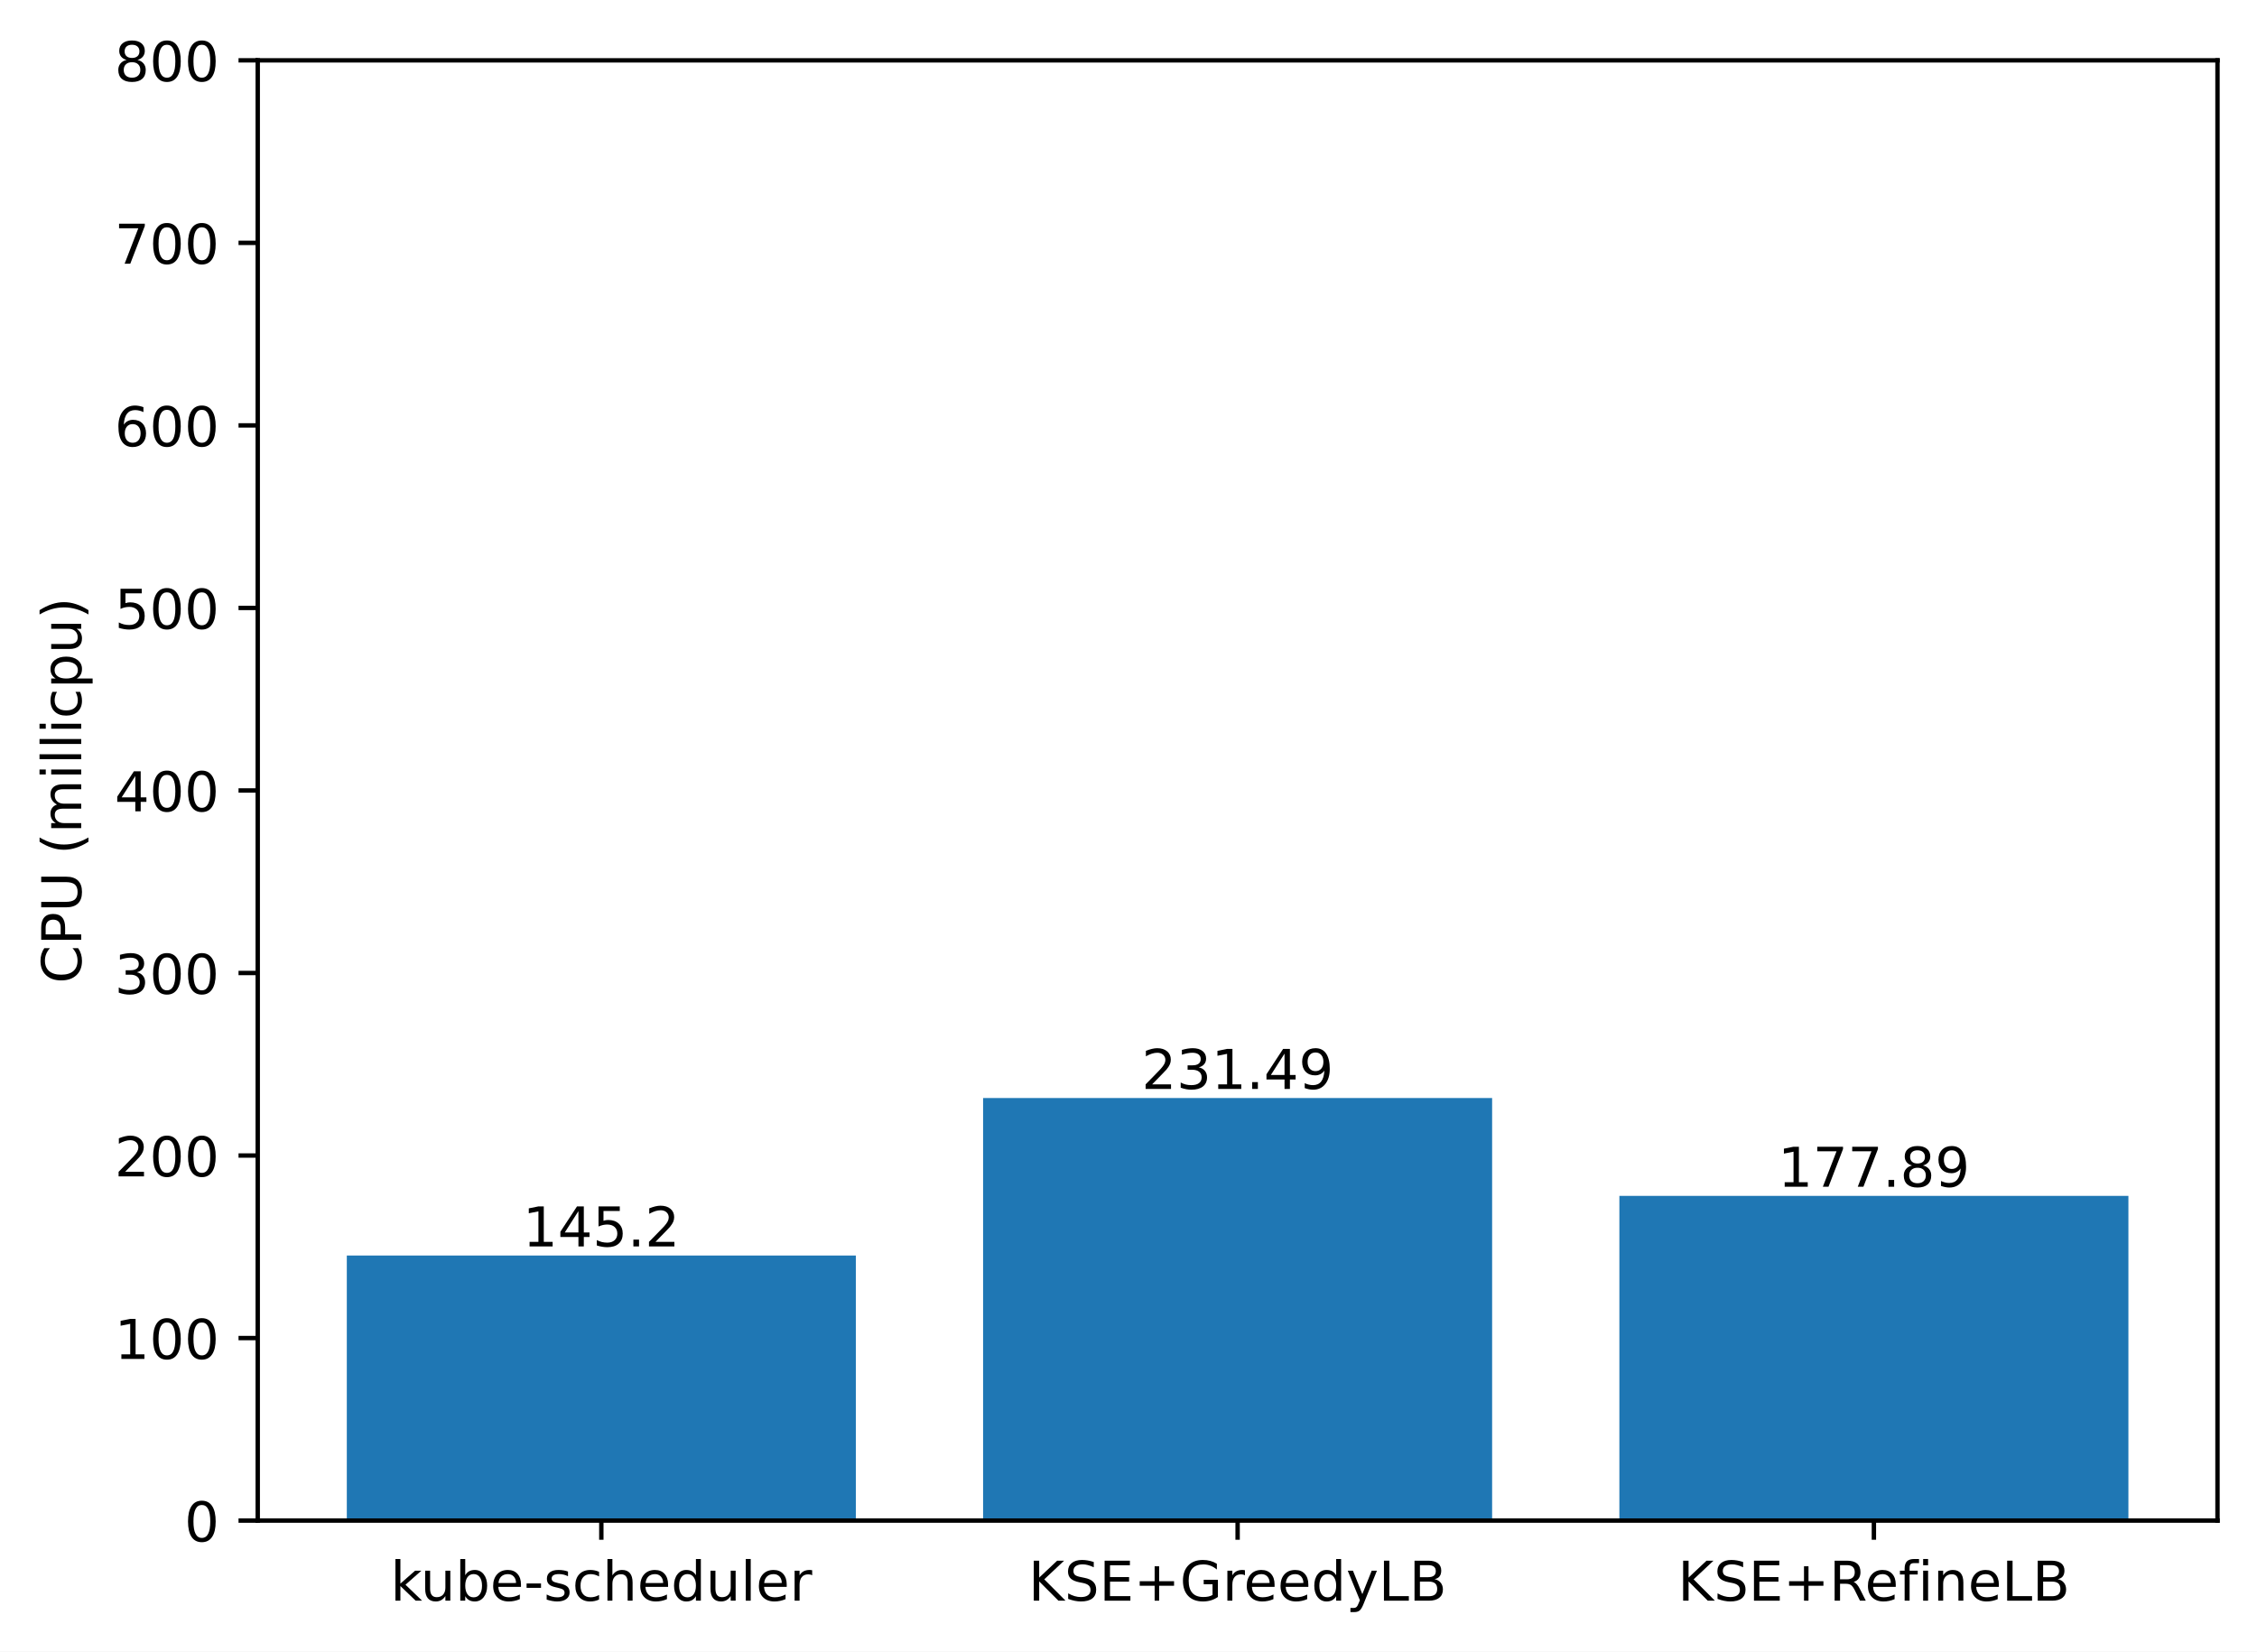
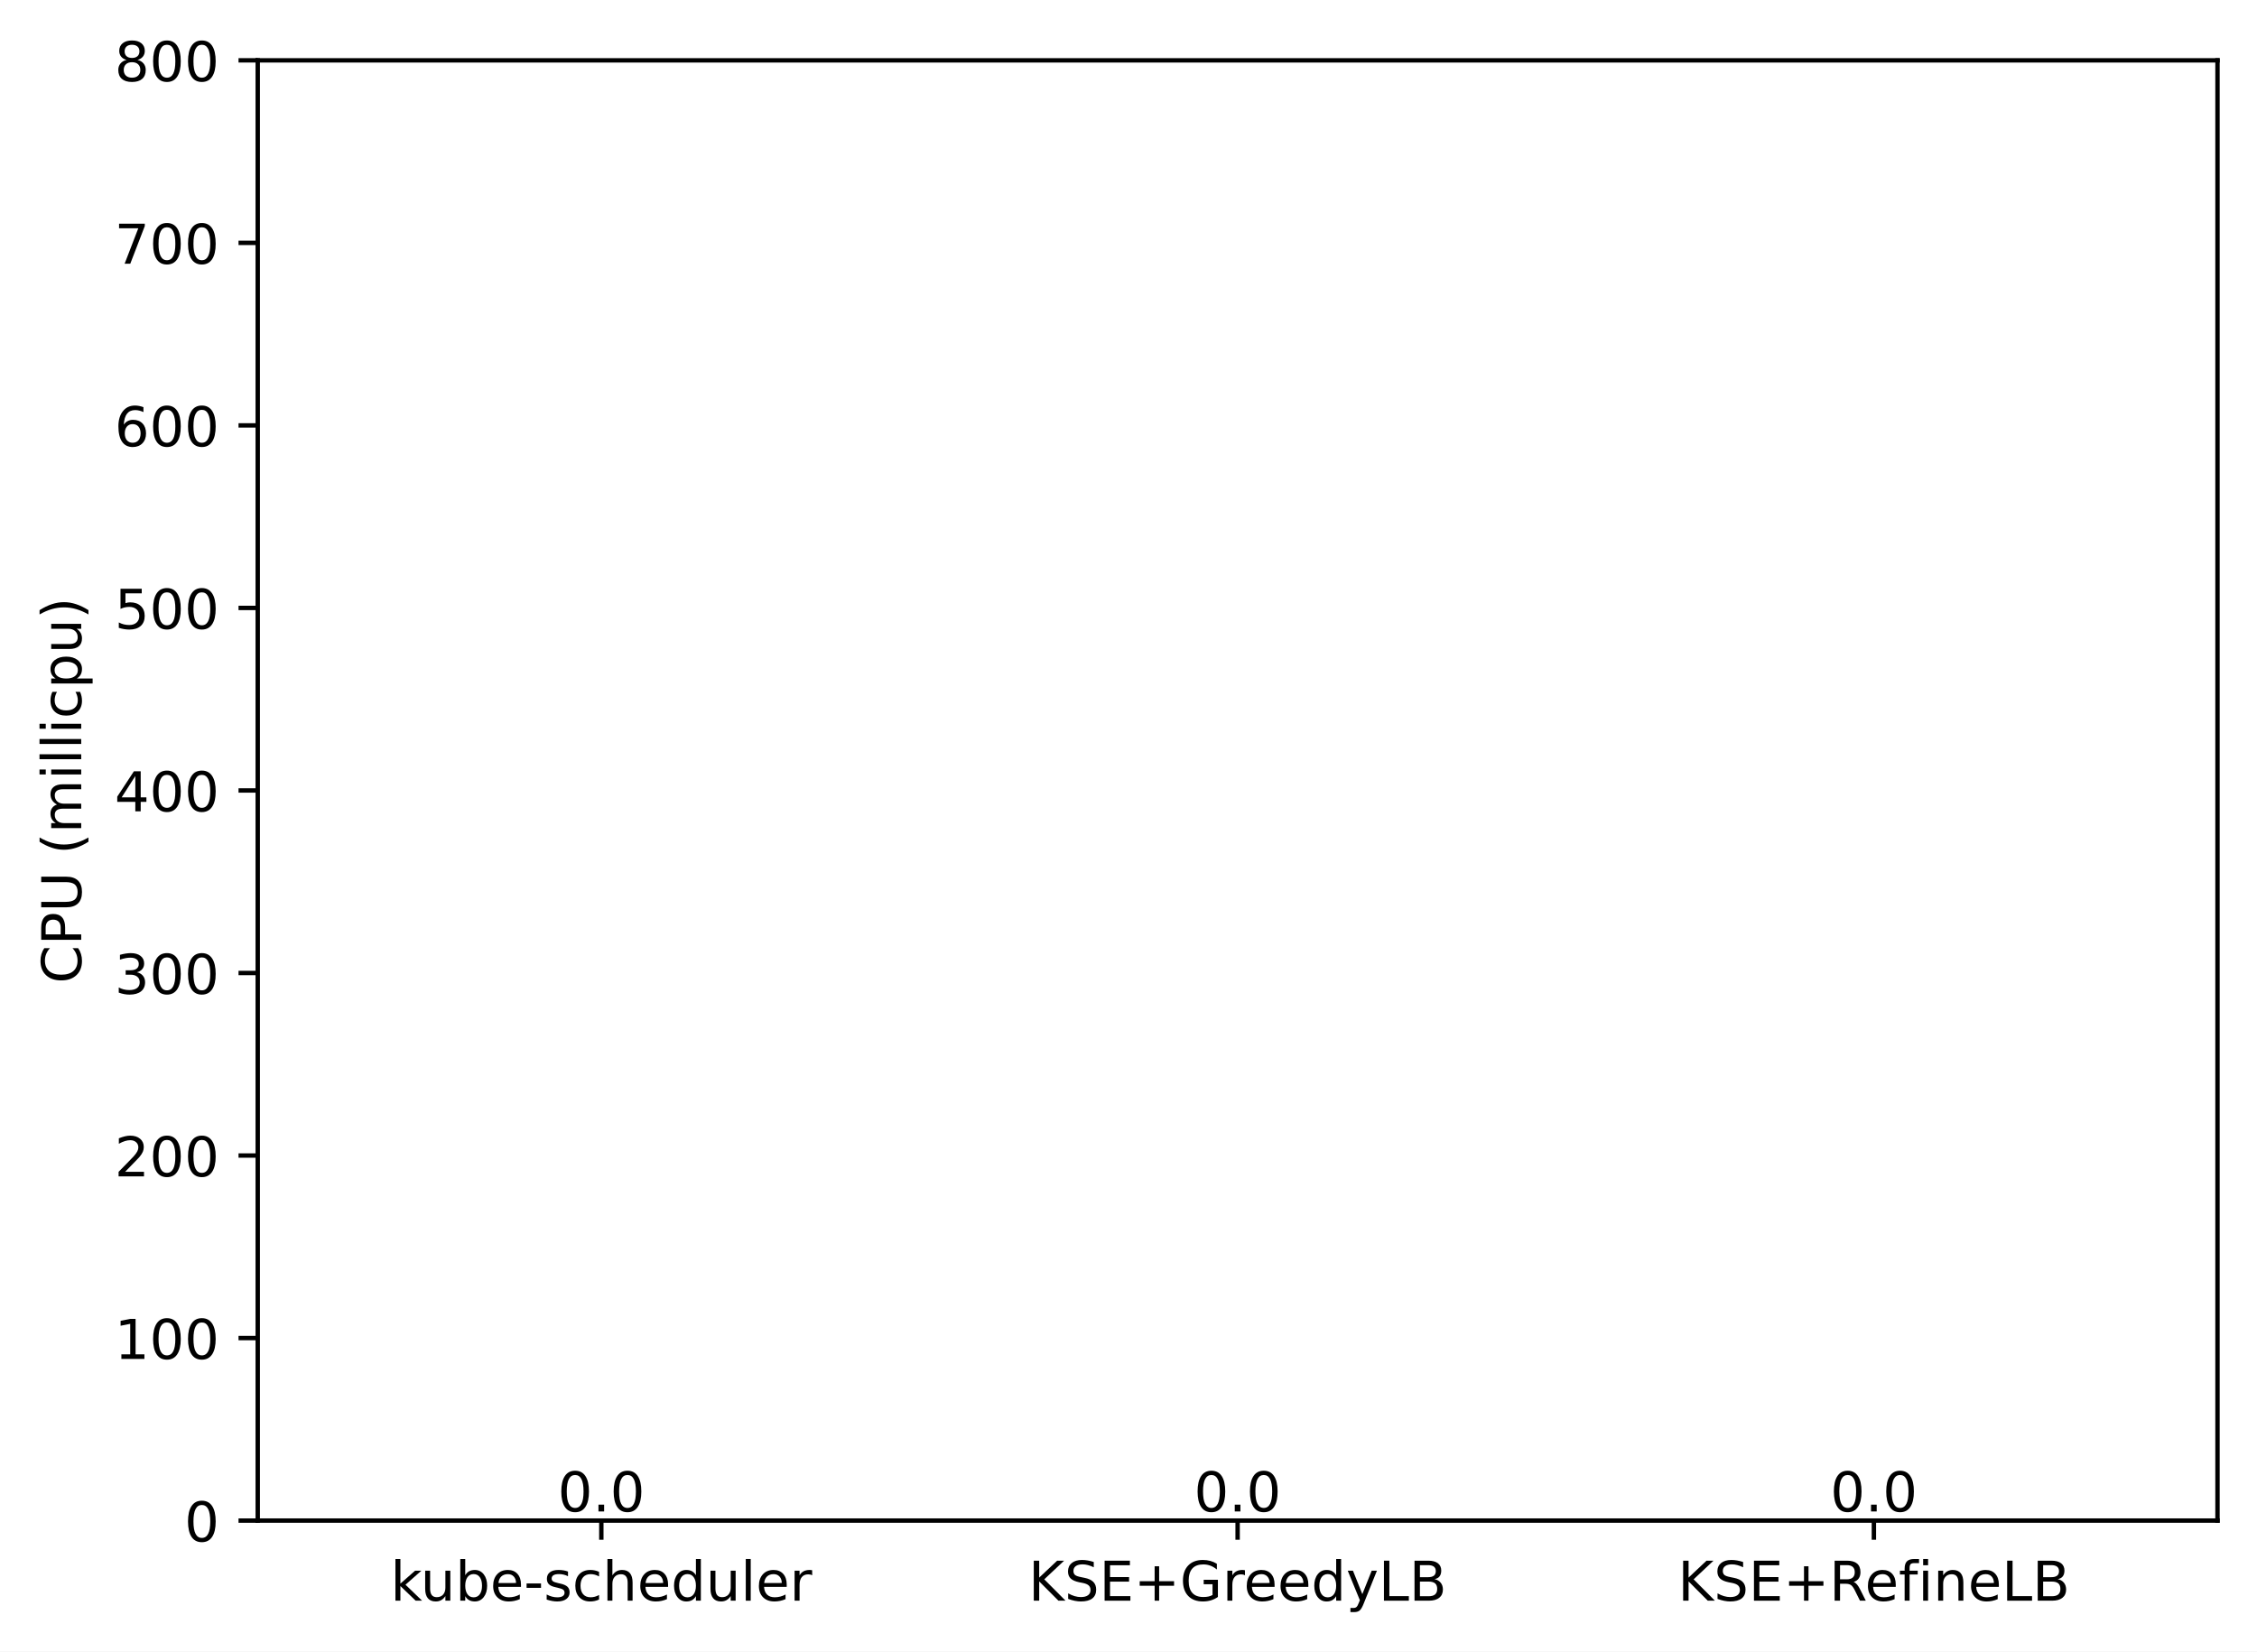
<svg xmlns="http://www.w3.org/2000/svg" xmlns:xlink="http://www.w3.org/1999/xlink" width="411.286pt" height="300.989pt" viewBox="0 0 411.286 300.989" version="1.1">
  <defs>
    <style type="text/css">*{stroke-linejoin: round; stroke-linecap: butt}</style>
  </defs>
  <g id="figure_1">
    <g id="patch_1">
      <path d="M 0 300.989  L 411.286 300.989  L 411.286 0  L 0 0  z " style="fill: #ffffff" />
    </g>
    <g id="axes_1">
      <g id="patch_2">
        <path d="M 46.966 277.111  L 404.086 277.111  L 404.086 10.999  L 46.966 10.999  z " style="fill: #ffffff" />
      </g>
      <g id="patch_3">
-         <path d="M 63.198 277.111  L 155.957 277.111  L 155.957 228.812  L 63.198 228.812  z " clip-path="url(#paa458126ea)" style="fill: #1f77b4" />
+         <path d="M 63.198 277.111  L 155.957 277.111  L 155.957 277.111  L 63.198 277.111  z " clip-path="url(#pb48b09b6ab)" style="fill: #1f77b4" />
      </g>
      <g id="patch_4">
-         <path d="M 179.146 277.111  L 271.905 277.111  L 271.905 200.108  L 179.146 200.108  z " clip-path="url(#paa458126ea)" style="fill: #1f77b4" />
+         <path d="M 179.146 277.111  L 271.905 277.111  L 271.905 277.111  L 179.146 277.111  z " clip-path="url(#pb48b09b6ab)" style="fill: #1f77b4" />
      </g>
      <g id="patch_5">
-         <path d="M 295.094 277.111  L 387.853 277.111  L 387.853 217.938  L 295.094 217.938  z " clip-path="url(#paa458126ea)" style="fill: #1f77b4" />
+         <path d="M 295.094 277.111  L 387.853 277.111  L 387.853 277.111  L 295.094 277.111  z " clip-path="url(#pb48b09b6ab)" style="fill: #1f77b4" />
      </g>
      <g id="matplotlib.axis_1">
        <g id="xtick_1">
          <g id="line2d_1">
            <defs>
-               <path id="m62830367c7" d="M 0 0  L 0 3.5  " style="stroke: #000000; stroke-width: 0.8" />
+               <path id="m753dbb801e" d="M 0 0  L 0 3.5  " style="stroke: #000000; stroke-width: 0.8" />
            </defs>
            <g>
-               <use xlink:href="#m62830367c7" x="109.578" y="277.111" style="stroke: #000000; stroke-width: 0.8" />
+               <use xlink:href="#m753dbb801e" x="109.578" y="277.111" style="stroke: #000000; stroke-width: 0.8" />
            </g>
          </g>
          <g id="text_1">
            <g transform="translate(71.15179 291.7097)scale(0.1 -0.1)">
              <defs>
                <path id="DejaVuSans-6b" d="M 581 4863  L 1159 4863  L 1159 1991  L 2875 3500  L 3609 3500  L 1753 1863  L 3688 0  L 2938 0  L 1159 1709  L 1159 0  L 581 0  L 581 4863  z " transform="scale(0.015625)" />
                <path id="DejaVuSans-75" d="M 544 1381  L 544 3500  L 1119 3500  L 1119 1403  Q 1119 906 1312 657  Q 1506 409 1894 409  Q 2359 409 2629 706  Q 2900 1003 2900 1516  L 2900 3500  L 3475 3500  L 3475 0  L 2900 0  L 2900 538  Q 2691 219 2414 64  Q 2138 -91 1772 -91  Q 1169 -91 856 284  Q 544 659 544 1381  z M 1991 3584  L 1991 3584  z " transform="scale(0.015625)" />
                <path id="DejaVuSans-62" d="M 3116 1747  Q 3116 2381 2855 2742  Q 2594 3103 2138 3103  Q 1681 3103 1420 2742  Q 1159 2381 1159 1747  Q 1159 1113 1420 752  Q 1681 391 2138 391  Q 2594 391 2855 752  Q 3116 1113 3116 1747  z M 1159 2969  Q 1341 3281 1617 3432  Q 1894 3584 2278 3584  Q 2916 3584 3314 3078  Q 3713 2572 3713 1747  Q 3713 922 3314 415  Q 2916 -91 2278 -91  Q 1894 -91 1617 61  Q 1341 213 1159 525  L 1159 0  L 581 0  L 581 4863  L 1159 4863  L 1159 2969  z " transform="scale(0.015625)" />
                <path id="DejaVuSans-65" d="M 3597 1894  L 3597 1613  L 953 1613  Q 991 1019 1311 708  Q 1631 397 2203 397  Q 2534 397 2845 478  Q 3156 559 3463 722  L 3463 178  Q 3153 47 2828 -22  Q 2503 -91 2169 -91  Q 1331 -91 842 396  Q 353 884 353 1716  Q 353 2575 817 3079  Q 1281 3584 2069 3584  Q 2775 3584 3186 3129  Q 3597 2675 3597 1894  z M 3022 2063  Q 3016 2534 2758 2815  Q 2500 3097 2075 3097  Q 1594 3097 1305 2825  Q 1016 2553 972 2059  L 3022 2063  z " transform="scale(0.015625)" />
                <path id="DejaVuSans-2d" d="M 313 2009  L 1997 2009  L 1997 1497  L 313 1497  L 313 2009  z " transform="scale(0.015625)" />
                <path id="DejaVuSans-73" d="M 2834 3397  L 2834 2853  Q 2591 2978 2328 3040  Q 2066 3103 1784 3103  Q 1356 3103 1142 2972  Q 928 2841 928 2578  Q 928 2378 1081 2264  Q 1234 2150 1697 2047  L 1894 2003  Q 2506 1872 2764 1633  Q 3022 1394 3022 966  Q 3022 478 2636 193  Q 2250 -91 1575 -91  Q 1294 -91 989 -36  Q 684 19 347 128  L 347 722  Q 666 556 975 473  Q 1284 391 1588 391  Q 1994 391 2212 530  Q 2431 669 2431 922  Q 2431 1156 2273 1281  Q 2116 1406 1581 1522  L 1381 1569  Q 847 1681 609 1914  Q 372 2147 372 2553  Q 372 3047 722 3315  Q 1072 3584 1716 3584  Q 2034 3584 2315 3537  Q 2597 3491 2834 3397  z " transform="scale(0.015625)" />
                <path id="DejaVuSans-63" d="M 3122 3366  L 3122 2828  Q 2878 2963 2633 3030  Q 2388 3097 2138 3097  Q 1578 3097 1268 2742  Q 959 2388 959 1747  Q 959 1106 1268 751  Q 1578 397 2138 397  Q 2388 397 2633 464  Q 2878 531 3122 666  L 3122 134  Q 2881 22 2623 -34  Q 2366 -91 2075 -91  Q 1284 -91 818 406  Q 353 903 353 1747  Q 353 2603 823 3093  Q 1294 3584 2113 3584  Q 2378 3584 2631 3529  Q 2884 3475 3122 3366  z " transform="scale(0.015625)" />
                <path id="DejaVuSans-68" d="M 3513 2113  L 3513 0  L 2938 0  L 2938 2094  Q 2938 2591 2744 2837  Q 2550 3084 2163 3084  Q 1697 3084 1428 2787  Q 1159 2491 1159 1978  L 1159 0  L 581 0  L 581 4863  L 1159 4863  L 1159 2956  Q 1366 3272 1645 3428  Q 1925 3584 2291 3584  Q 2894 3584 3203 3211  Q 3513 2838 3513 2113  z " transform="scale(0.015625)" />
                <path id="DejaVuSans-64" d="M 2906 2969  L 2906 4863  L 3481 4863  L 3481 0  L 2906 0  L 2906 525  Q 2725 213 2448 61  Q 2172 -91 1784 -91  Q 1150 -91 751 415  Q 353 922 353 1747  Q 353 2572 751 3078  Q 1150 3584 1784 3584  Q 2172 3584 2448 3432  Q 2725 3281 2906 2969  z M 947 1747  Q 947 1113 1208 752  Q 1469 391 1925 391  Q 2381 391 2643 752  Q 2906 1113 2906 1747  Q 2906 2381 2643 2742  Q 2381 3103 1925 3103  Q 1469 3103 1208 2742  Q 947 2381 947 1747  z " transform="scale(0.015625)" />
                <path id="DejaVuSans-6c" d="M 603 4863  L 1178 4863  L 1178 0  L 603 0  L 603 4863  z " transform="scale(0.015625)" />
                <path id="DejaVuSans-72" d="M 2631 2963  Q 2534 3019 2420 3045  Q 2306 3072 2169 3072  Q 1681 3072 1420 2755  Q 1159 2438 1159 1844  L 1159 0  L 581 0  L 581 3500  L 1159 3500  L 1159 2956  Q 1341 3275 1631 3429  Q 1922 3584 2338 3584  Q 2397 3584 2469 3576  Q 2541 3569 2628 3553  L 2631 2963  z " transform="scale(0.015625)" />
              </defs>
              <use xlink:href="#DejaVuSans-6b" />
              <use xlink:href="#DejaVuSans-75" x="54.785" />
              <use xlink:href="#DejaVuSans-62" x="118.164" />
              <use xlink:href="#DejaVuSans-65" x="181.641" />
              <use xlink:href="#DejaVuSans-2d" x="243.164" />
              <use xlink:href="#DejaVuSans-73" x="279.248" />
              <use xlink:href="#DejaVuSans-63" x="331.348" />
              <use xlink:href="#DejaVuSans-68" x="386.328" />
              <use xlink:href="#DejaVuSans-65" x="449.707" />
              <use xlink:href="#DejaVuSans-64" x="511.23" />
              <use xlink:href="#DejaVuSans-75" x="574.707" />
              <use xlink:href="#DejaVuSans-6c" x="638.086" />
              <use xlink:href="#DejaVuSans-65" x="665.869" />
              <use xlink:href="#DejaVuSans-72" x="727.393" />
            </g>
          </g>
        </g>
        <g id="xtick_2">
          <g id="line2d_2">
            <g>
-               <use xlink:href="#m62830367c7" x="225.526" y="277.111" style="stroke: #000000; stroke-width: 0.8" />
+               <use xlink:href="#m753dbb801e" x="225.526" y="277.111" style="stroke: #000000; stroke-width: 0.8" />
            </g>
          </g>
          <g id="text_2">
            <g transform="translate(187.403 291.7097)scale(0.1 -0.1)">
              <defs>
                <path id="DejaVuSans-4b" d="M 628 4666  L 1259 4666  L 1259 2694  L 3353 4666  L 4166 4666  L 1850 2491  L 4331 0  L 3500 0  L 1259 2247  L 1259 0  L 628 0  L 628 4666  z " transform="scale(0.015625)" />
                <path id="DejaVuSans-53" d="M 3425 4513  L 3425 3897  Q 3066 4069 2747 4153  Q 2428 4238 2131 4238  Q 1616 4238 1336 4038  Q 1056 3838 1056 3469  Q 1056 3159 1242 3001  Q 1428 2844 1947 2747  L 2328 2669  Q 3034 2534 3370 2195  Q 3706 1856 3706 1288  Q 3706 609 3251 259  Q 2797 -91 1919 -91  Q 1588 -91 1214 -16  Q 841 59 441 206  L 441 856  Q 825 641 1194 531  Q 1563 422 1919 422  Q 2459 422 2753 634  Q 3047 847 3047 1241  Q 3047 1584 2836 1778  Q 2625 1972 2144 2069  L 1759 2144  Q 1053 2284 737 2584  Q 422 2884 422 3419  Q 422 4038 858 4394  Q 1294 4750 2059 4750  Q 2388 4750 2728 4690  Q 3069 4631 3425 4513  z " transform="scale(0.015625)" />
                <path id="DejaVuSans-45" d="M 628 4666  L 3578 4666  L 3578 4134  L 1259 4134  L 1259 2753  L 3481 2753  L 3481 2222  L 1259 2222  L 1259 531  L 3634 531  L 3634 0  L 628 0  L 628 4666  z " transform="scale(0.015625)" />
                <path id="DejaVuSans-2b" d="M 2944 4013  L 2944 2272  L 4684 2272  L 4684 1741  L 2944 1741  L 2944 0  L 2419 0  L 2419 1741  L 678 1741  L 678 2272  L 2419 2272  L 2419 4013  L 2944 4013  z " transform="scale(0.015625)" />
                <path id="DejaVuSans-47" d="M 3809 666  L 3809 1919  L 2778 1919  L 2778 2438  L 4434 2438  L 4434 434  Q 4069 175 3628 42  Q 3188 -91 2688 -91  Q 1594 -91 976 548  Q 359 1188 359 2328  Q 359 3472 976 4111  Q 1594 4750 2688 4750  Q 3144 4750 3555 4637  Q 3966 4525 4313 4306  L 4313 3634  Q 3963 3931 3569 4081  Q 3175 4231 2741 4231  Q 1884 4231 1454 3753  Q 1025 3275 1025 2328  Q 1025 1384 1454 906  Q 1884 428 2741 428  Q 3075 428 3337 486  Q 3600 544 3809 666  z " transform="scale(0.015625)" />
                <path id="DejaVuSans-79" d="M 2059 -325  Q 1816 -950 1584 -1140  Q 1353 -1331 966 -1331  L 506 -1331  L 506 -850  L 844 -850  Q 1081 -850 1212 -737  Q 1344 -625 1503 -206  L 1606 56  L 191 3500  L 800 3500  L 1894 763  L 2988 3500  L 3597 3500  L 2059 -325  z " transform="scale(0.015625)" />
                <path id="DejaVuSans-4c" d="M 628 4666  L 1259 4666  L 1259 531  L 3531 531  L 3531 0  L 628 0  L 628 4666  z " transform="scale(0.015625)" />
                <path id="DejaVuSans-42" d="M 1259 2228  L 1259 519  L 2272 519  Q 2781 519 3026 730  Q 3272 941 3272 1375  Q 3272 1813 3026 2020  Q 2781 2228 2272 2228  L 1259 2228  z M 1259 4147  L 1259 2741  L 2194 2741  Q 2656 2741 2882 2914  Q 3109 3088 3109 3444  Q 3109 3797 2882 3972  Q 2656 4147 2194 4147  L 1259 4147  z M 628 4666  L 2241 4666  Q 2963 4666 3353 4366  Q 3744 4066 3744 3513  Q 3744 3084 3544 2831  Q 3344 2578 2956 2516  Q 3422 2416 3680 2098  Q 3938 1781 3938 1306  Q 3938 681 3513 340  Q 3088 0 2303 0  L 628 0  L 628 4666  z " transform="scale(0.015625)" />
              </defs>
              <use xlink:href="#DejaVuSans-4b" />
              <use xlink:href="#DejaVuSans-53" x="65.576" />
              <use xlink:href="#DejaVuSans-45" x="129.053" />
              <use xlink:href="#DejaVuSans-2b" x="192.236" />
              <use xlink:href="#DejaVuSans-47" x="276.025" />
              <use xlink:href="#DejaVuSans-72" x="353.516" />
              <use xlink:href="#DejaVuSans-65" x="392.379" />
              <use xlink:href="#DejaVuSans-65" x="453.902" />
              <use xlink:href="#DejaVuSans-64" x="515.426" />
              <use xlink:href="#DejaVuSans-79" x="578.902" />
              <use xlink:href="#DejaVuSans-4c" x="638.082" />
              <use xlink:href="#DejaVuSans-42" x="693.795" />
            </g>
          </g>
        </g>
        <g id="xtick_3">
          <g id="line2d_3">
            <g>
-               <use xlink:href="#m62830367c7" x="341.474" y="277.111" style="stroke: #000000; stroke-width: 0.8" />
+               <use xlink:href="#m753dbb801e" x="341.474" y="277.111" style="stroke: #000000; stroke-width: 0.8" />
            </g>
          </g>
          <g id="text_3">
            <g transform="translate(305.7346 291.7097)scale(0.1 -0.1)">
              <defs>
                <path id="DejaVuSans-52" d="M 2841 2188  Q 3044 2119 3236 1894  Q 3428 1669 3622 1275  L 4263 0  L 3584 0  L 2988 1197  Q 2756 1666 2539 1819  Q 2322 1972 1947 1972  L 1259 1972  L 1259 0  L 628 0  L 628 4666  L 2053 4666  Q 2853 4666 3247 4331  Q 3641 3997 3641 3322  Q 3641 2881 3436 2590  Q 3231 2300 2841 2188  z M 1259 4147  L 1259 2491  L 2053 2491  Q 2509 2491 2742 2702  Q 2975 2913 2975 3322  Q 2975 3731 2742 3939  Q 2509 4147 2053 4147  L 1259 4147  z " transform="scale(0.015625)" />
                <path id="DejaVuSans-66" d="M 2375 4863  L 2375 4384  L 1825 4384  Q 1516 4384 1395 4259  Q 1275 4134 1275 3809  L 1275 3500  L 2222 3500  L 2222 3053  L 1275 3053  L 1275 0  L 697 0  L 697 3053  L 147 3053  L 147 3500  L 697 3500  L 697 3744  Q 697 4328 969 4595  Q 1241 4863 1831 4863  L 2375 4863  z " transform="scale(0.015625)" />
                <path id="DejaVuSans-69" d="M 603 3500  L 1178 3500  L 1178 0  L 603 0  L 603 3500  z M 603 4863  L 1178 4863  L 1178 4134  L 603 4134  L 603 4863  z " transform="scale(0.015625)" />
                <path id="DejaVuSans-6e" d="M 3513 2113  L 3513 0  L 2938 0  L 2938 2094  Q 2938 2591 2744 2837  Q 2550 3084 2163 3084  Q 1697 3084 1428 2787  Q 1159 2491 1159 1978  L 1159 0  L 581 0  L 581 3500  L 1159 3500  L 1159 2956  Q 1366 3272 1645 3428  Q 1925 3584 2291 3584  Q 2894 3584 3203 3211  Q 3513 2838 3513 2113  z " transform="scale(0.015625)" />
              </defs>
              <use xlink:href="#DejaVuSans-4b" />
              <use xlink:href="#DejaVuSans-53" x="65.576" />
              <use xlink:href="#DejaVuSans-45" x="129.053" />
              <use xlink:href="#DejaVuSans-2b" x="192.236" />
              <use xlink:href="#DejaVuSans-52" x="276.025" />
              <use xlink:href="#DejaVuSans-65" x="341.008" />
              <use xlink:href="#DejaVuSans-66" x="402.531" />
              <use xlink:href="#DejaVuSans-69" x="437.736" />
              <use xlink:href="#DejaVuSans-6e" x="465.52" />
              <use xlink:href="#DejaVuSans-65" x="528.898" />
              <use xlink:href="#DejaVuSans-4c" x="590.422" />
              <use xlink:href="#DejaVuSans-42" x="646.135" />
            </g>
          </g>
        </g>
      </g>
      <g id="matplotlib.axis_2">
        <g id="ytick_1">
          <g id="line2d_4">
            <defs>
-               <path id="m9ee7d0ddf4" d="M 0 0  L -3.5 0  " style="stroke: #000000; stroke-width: 0.8" />
+               <path id="m5890ec28af" d="M 0 0  L -3.5 0  " style="stroke: #000000; stroke-width: 0.8" />
            </defs>
            <g>
-               <use xlink:href="#m9ee7d0ddf4" x="46.966" y="277.111" style="stroke: #000000; stroke-width: 0.8" />
+               <use xlink:href="#m5890ec28af" x="46.966" y="277.111" style="stroke: #000000; stroke-width: 0.8" />
            </g>
          </g>
          <g id="text_4">
            <g transform="translate(33.60312 280.9104)scale(0.1 -0.1)">
              <defs>
                <path id="DejaVuSans-30" d="M 2034 4250  Q 1547 4250 1301 3770  Q 1056 3291 1056 2328  Q 1056 1369 1301 889  Q 1547 409 2034 409  Q 2525 409 2770 889  Q 3016 1369 3016 2328  Q 3016 3291 2770 3770  Q 2525 4250 2034 4250  z M 2034 4750  Q 2819 4750 3233 4129  Q 3647 3509 3647 2328  Q 3647 1150 3233 529  Q 2819 -91 2034 -91  Q 1250 -91 836 529  Q 422 1150 422 2328  Q 422 3509 836 4129  Q 1250 4750 2034 4750  z " transform="scale(0.015625)" />
              </defs>
              <use xlink:href="#DejaVuSans-30" />
            </g>
          </g>
        </g>
        <g id="ytick_2">
          <g id="line2d_5">
            <g>
-               <use xlink:href="#m9ee7d0ddf4" x="46.966" y="243.847" style="stroke: #000000; stroke-width: 0.8" />
+               <use xlink:href="#m5890ec28af" x="46.966" y="243.847" style="stroke: #000000; stroke-width: 0.8" />
            </g>
          </g>
          <g id="text_5">
            <g transform="translate(20.87813 247.6464)scale(0.1 -0.1)">
              <defs>
                <path id="DejaVuSans-31" d="M 794 531  L 1825 531  L 1825 4091  L 703 3866  L 703 4441  L 1819 4666  L 2450 4666  L 2450 531  L 3481 531  L 3481 0  L 794 0  L 794 531  z " transform="scale(0.015625)" />
              </defs>
              <use xlink:href="#DejaVuSans-31" />
              <use xlink:href="#DejaVuSans-30" x="63.623" />
              <use xlink:href="#DejaVuSans-30" x="127.246" />
            </g>
          </g>
        </g>
        <g id="ytick_3">
          <g id="line2d_6">
            <g>
-               <use xlink:href="#m9ee7d0ddf4" x="46.966" y="210.583" style="stroke: #000000; stroke-width: 0.8" />
+               <use xlink:href="#m5890ec28af" x="46.966" y="210.583" style="stroke: #000000; stroke-width: 0.8" />
            </g>
          </g>
          <g id="text_6">
            <g transform="translate(20.87813 214.3824)scale(0.1 -0.1)">
              <defs>
                <path id="DejaVuSans-32" d="M 1228 531  L 3431 531  L 3431 0  L 469 0  L 469 531  Q 828 903 1448 1529  Q 2069 2156 2228 2338  Q 2531 2678 2651 2914  Q 2772 3150 2772 3378  Q 2772 3750 2511 3984  Q 2250 4219 1831 4219  Q 1534 4219 1204 4116  Q 875 4013 500 3803  L 500 4441  Q 881 4594 1212 4672  Q 1544 4750 1819 4750  Q 2544 4750 2975 4387  Q 3406 4025 3406 3419  Q 3406 3131 3298 2873  Q 3191 2616 2906 2266  Q 2828 2175 2409 1742  Q 1991 1309 1228 531  z " transform="scale(0.015625)" />
              </defs>
              <use xlink:href="#DejaVuSans-32" />
              <use xlink:href="#DejaVuSans-30" x="63.623" />
              <use xlink:href="#DejaVuSans-30" x="127.246" />
            </g>
          </g>
        </g>
        <g id="ytick_4">
          <g id="line2d_7">
            <g>
-               <use xlink:href="#m9ee7d0ddf4" x="46.966" y="177.319" style="stroke: #000000; stroke-width: 0.8" />
+               <use xlink:href="#m5890ec28af" x="46.966" y="177.319" style="stroke: #000000; stroke-width: 0.8" />
            </g>
          </g>
          <g id="text_7">
            <g transform="translate(20.87813 181.1184)scale(0.1 -0.1)">
              <defs>
                <path id="DejaVuSans-33" d="M 2597 2516  Q 3050 2419 3304 2112  Q 3559 1806 3559 1356  Q 3559 666 3084 287  Q 2609 -91 1734 -91  Q 1441 -91 1130 -33  Q 819 25 488 141  L 488 750  Q 750 597 1062 519  Q 1375 441 1716 441  Q 2309 441 2620 675  Q 2931 909 2931 1356  Q 2931 1769 2642 2001  Q 2353 2234 1838 2234  L 1294 2234  L 1294 2753  L 1863 2753  Q 2328 2753 2575 2939  Q 2822 3125 2822 3475  Q 2822 3834 2567 4026  Q 2313 4219 1838 4219  Q 1578 4219 1281 4162  Q 984 4106 628 3988  L 628 4550  Q 988 4650 1302 4700  Q 1616 4750 1894 4750  Q 2613 4750 3031 4423  Q 3450 4097 3450 3541  Q 3450 3153 3228 2886  Q 3006 2619 2597 2516  z " transform="scale(0.015625)" />
              </defs>
              <use xlink:href="#DejaVuSans-33" />
              <use xlink:href="#DejaVuSans-30" x="63.623" />
              <use xlink:href="#DejaVuSans-30" x="127.246" />
            </g>
          </g>
        </g>
        <g id="ytick_5">
          <g id="line2d_8">
            <g>
-               <use xlink:href="#m9ee7d0ddf4" x="46.966" y="144.055" style="stroke: #000000; stroke-width: 0.8" />
+               <use xlink:href="#m5890ec28af" x="46.966" y="144.055" style="stroke: #000000; stroke-width: 0.8" />
            </g>
          </g>
          <g id="text_8">
            <g transform="translate(20.87813 147.8544)scale(0.1 -0.1)">
              <defs>
                <path id="DejaVuSans-34" d="M 2419 4116  L 825 1625  L 2419 1625  L 2419 4116  z M 2253 4666  L 3047 4666  L 3047 1625  L 3713 1625  L 3713 1100  L 3047 1100  L 3047 0  L 2419 0  L 2419 1100  L 313 1100  L 313 1709  L 2253 4666  z " transform="scale(0.015625)" />
              </defs>
              <use xlink:href="#DejaVuSans-34" />
              <use xlink:href="#DejaVuSans-30" x="63.623" />
              <use xlink:href="#DejaVuSans-30" x="127.246" />
            </g>
          </g>
        </g>
        <g id="ytick_6">
          <g id="line2d_9">
            <g>
-               <use xlink:href="#m9ee7d0ddf4" x="46.966" y="110.791" style="stroke: #000000; stroke-width: 0.8" />
+               <use xlink:href="#m5890ec28af" x="46.966" y="110.791" style="stroke: #000000; stroke-width: 0.8" />
            </g>
          </g>
          <g id="text_9">
            <g transform="translate(20.87813 114.5904)scale(0.1 -0.1)">
              <defs>
                <path id="DejaVuSans-35" d="M 691 4666  L 3169 4666  L 3169 4134  L 1269 4134  L 1269 2991  Q 1406 3038 1543 3061  Q 1681 3084 1819 3084  Q 2600 3084 3056 2656  Q 3513 2228 3513 1497  Q 3513 744 3044 326  Q 2575 -91 1722 -91  Q 1428 -91 1123 -41  Q 819 9 494 109  L 494 744  Q 775 591 1075 516  Q 1375 441 1709 441  Q 2250 441 2565 725  Q 2881 1009 2881 1497  Q 2881 1984 2565 2268  Q 2250 2553 1709 2553  Q 1456 2553 1204 2497  Q 953 2441 691 2322  L 691 4666  z " transform="scale(0.015625)" />
              </defs>
              <use xlink:href="#DejaVuSans-35" />
              <use xlink:href="#DejaVuSans-30" x="63.623" />
              <use xlink:href="#DejaVuSans-30" x="127.246" />
            </g>
          </g>
        </g>
        <g id="ytick_7">
          <g id="line2d_10">
            <g>
-               <use xlink:href="#m9ee7d0ddf4" x="46.966" y="77.527" style="stroke: #000000; stroke-width: 0.8" />
+               <use xlink:href="#m5890ec28af" x="46.966" y="77.527" style="stroke: #000000; stroke-width: 0.8" />
            </g>
          </g>
          <g id="text_10">
            <g transform="translate(20.87813 81.32644)scale(0.1 -0.1)">
              <defs>
                <path id="DejaVuSans-36" d="M 2113 2584  Q 1688 2584 1439 2293  Q 1191 2003 1191 1497  Q 1191 994 1439 701  Q 1688 409 2113 409  Q 2538 409 2786 701  Q 3034 994 3034 1497  Q 3034 2003 2786 2293  Q 2538 2584 2113 2584  z M 3366 4563  L 3366 3988  Q 3128 4100 2886 4159  Q 2644 4219 2406 4219  Q 1781 4219 1451 3797  Q 1122 3375 1075 2522  Q 1259 2794 1537 2939  Q 1816 3084 2150 3084  Q 2853 3084 3261 2657  Q 3669 2231 3669 1497  Q 3669 778 3244 343  Q 2819 -91 2113 -91  Q 1303 -91 875 529  Q 447 1150 447 2328  Q 447 3434 972 4092  Q 1497 4750 2381 4750  Q 2619 4750 2861 4703  Q 3103 4656 3366 4563  z " transform="scale(0.015625)" />
              </defs>
              <use xlink:href="#DejaVuSans-36" />
              <use xlink:href="#DejaVuSans-30" x="63.623" />
              <use xlink:href="#DejaVuSans-30" x="127.246" />
            </g>
          </g>
        </g>
        <g id="ytick_8">
          <g id="line2d_11">
            <g>
-               <use xlink:href="#m9ee7d0ddf4" x="46.966" y="44.263" style="stroke: #000000; stroke-width: 0.8" />
+               <use xlink:href="#m5890ec28af" x="46.966" y="44.263" style="stroke: #000000; stroke-width: 0.8" />
            </g>
          </g>
          <g id="text_11">
            <g transform="translate(20.87813 48.06244)scale(0.1 -0.1)">
              <defs>
                <path id="DejaVuSans-37" d="M 525 4666  L 3525 4666  L 3525 4397  L 1831 0  L 1172 0  L 2766 4134  L 525 4134  L 525 4666  z " transform="scale(0.015625)" />
              </defs>
              <use xlink:href="#DejaVuSans-37" />
              <use xlink:href="#DejaVuSans-30" x="63.623" />
              <use xlink:href="#DejaVuSans-30" x="127.246" />
            </g>
          </g>
        </g>
        <g id="ytick_9">
          <g id="line2d_12">
            <g>
-               <use xlink:href="#m9ee7d0ddf4" x="46.966" y="10.999" style="stroke: #000000; stroke-width: 0.8" />
+               <use xlink:href="#m5890ec28af" x="46.966" y="10.999" style="stroke: #000000; stroke-width: 0.8" />
            </g>
          </g>
          <g id="text_12">
            <g transform="translate(20.87813 14.79844)scale(0.1 -0.1)">
              <defs>
                <path id="DejaVuSans-38" d="M 2034 2216  Q 1584 2216 1326 1975  Q 1069 1734 1069 1313  Q 1069 891 1326 650  Q 1584 409 2034 409  Q 2484 409 2743 651  Q 3003 894 3003 1313  Q 3003 1734 2745 1975  Q 2488 2216 2034 2216  z M 1403 2484  Q 997 2584 770 2862  Q 544 3141 544 3541  Q 544 4100 942 4425  Q 1341 4750 2034 4750  Q 2731 4750 3128 4425  Q 3525 4100 3525 3541  Q 3525 3141 3298 2862  Q 3072 2584 2669 2484  Q 3125 2378 3379 2068  Q 3634 1759 3634 1313  Q 3634 634 3220 271  Q 2806 -91 2034 -91  Q 1263 -91 848 271  Q 434 634 434 1313  Q 434 1759 690 2068  Q 947 2378 1403 2484  z M 1172 3481  Q 1172 3119 1398 2916  Q 1625 2713 2034 2713  Q 2441 2713 2670 2916  Q 2900 3119 2900 3481  Q 2900 3844 2670 4047  Q 2441 4250 2034 4250  Q 1625 4250 1398 4047  Q 1172 3844 1172 3481  z " transform="scale(0.015625)" />
              </defs>
              <use xlink:href="#DejaVuSans-38" />
              <use xlink:href="#DejaVuSans-30" x="63.623" />
              <use xlink:href="#DejaVuSans-30" x="127.246" />
            </g>
          </g>
        </g>
        <g id="text_13">
          <g transform="translate(14.79844 179.2302)rotate(-90)scale(0.1 -0.1)">
            <defs>
              <path id="DejaVuSans-43" d="M 4122 4306  L 4122 3641  Q 3803 3938 3442 4084  Q 3081 4231 2675 4231  Q 1875 4231 1450 3742  Q 1025 3253 1025 2328  Q 1025 1406 1450 917  Q 1875 428 2675 428  Q 3081 428 3442 575  Q 3803 722 4122 1019  L 4122 359  Q 3791 134 3420 21  Q 3050 -91 2638 -91  Q 1578 -91 968 557  Q 359 1206 359 2328  Q 359 3453 968 4101  Q 1578 4750 2638 4750  Q 3056 4750 3426 4639  Q 3797 4528 4122 4306  z " transform="scale(0.015625)" />
              <path id="DejaVuSans-50" d="M 1259 4147  L 1259 2394  L 2053 2394  Q 2494 2394 2734 2622  Q 2975 2850 2975 3272  Q 2975 3691 2734 3919  Q 2494 4147 2053 4147  L 1259 4147  z M 628 4666  L 2053 4666  Q 2838 4666 3239 4311  Q 3641 3956 3641 3272  Q 3641 2581 3239 2228  Q 2838 1875 2053 1875  L 1259 1875  L 1259 0  L 628 0  L 628 4666  z " transform="scale(0.015625)" />
              <path id="DejaVuSans-55" d="M 556 4666  L 1191 4666  L 1191 1831  Q 1191 1081 1462 751  Q 1734 422 2344 422  Q 2950 422 3222 751  Q 3494 1081 3494 1831  L 3494 4666  L 4128 4666  L 4128 1753  Q 4128 841 3676 375  Q 3225 -91 2344 -91  Q 1459 -91 1007 375  Q 556 841 556 1753  L 556 4666  z " transform="scale(0.015625)" />
              <path id="DejaVuSans-20" transform="scale(0.015625)" />
              <path id="DejaVuSans-28" d="M 1984 4856  Q 1566 4138 1362 3434  Q 1159 2731 1159 2009  Q 1159 1288 1364 580  Q 1569 -128 1984 -844  L 1484 -844  Q 1016 -109 783 600  Q 550 1309 550 2009  Q 550 2706 781 3412  Q 1013 4119 1484 4856  L 1984 4856  z " transform="scale(0.015625)" />
              <path id="DejaVuSans-6d" d="M 3328 2828  Q 3544 3216 3844 3400  Q 4144 3584 4550 3584  Q 5097 3584 5394 3201  Q 5691 2819 5691 2113  L 5691 0  L 5113 0  L 5113 2094  Q 5113 2597 4934 2840  Q 4756 3084 4391 3084  Q 3944 3084 3684 2787  Q 3425 2491 3425 1978  L 3425 0  L 2847 0  L 2847 2094  Q 2847 2600 2669 2842  Q 2491 3084 2119 3084  Q 1678 3084 1418 2786  Q 1159 2488 1159 1978  L 1159 0  L 581 0  L 581 3500  L 1159 3500  L 1159 2956  Q 1356 3278 1631 3431  Q 1906 3584 2284 3584  Q 2666 3584 2933 3390  Q 3200 3197 3328 2828  z " transform="scale(0.015625)" />
              <path id="DejaVuSans-70" d="M 1159 525  L 1159 -1331  L 581 -1331  L 581 3500  L 1159 3500  L 1159 2969  Q 1341 3281 1617 3432  Q 1894 3584 2278 3584  Q 2916 3584 3314 3078  Q 3713 2572 3713 1747  Q 3713 922 3314 415  Q 2916 -91 2278 -91  Q 1894 -91 1617 61  Q 1341 213 1159 525  z M 3116 1747  Q 3116 2381 2855 2742  Q 2594 3103 2138 3103  Q 1681 3103 1420 2742  Q 1159 2381 1159 1747  Q 1159 1113 1420 752  Q 1681 391 2138 391  Q 2594 391 2855 752  Q 3116 1113 3116 1747  z " transform="scale(0.015625)" />
              <path id="DejaVuSans-29" d="M 513 4856  L 1013 4856  Q 1481 4119 1714 3412  Q 1947 2706 1947 2009  Q 1947 1309 1714 600  Q 1481 -109 1013 -844  L 513 -844  Q 928 -128 1133 580  Q 1338 1288 1338 2009  Q 1338 2731 1133 3434  Q 928 4138 513 4856  z " transform="scale(0.015625)" />
            </defs>
            <use xlink:href="#DejaVuSans-43" />
            <use xlink:href="#DejaVuSans-50" x="69.824" />
            <use xlink:href="#DejaVuSans-55" x="130.127" />
            <use xlink:href="#DejaVuSans-20" x="203.32" />
            <use xlink:href="#DejaVuSans-28" x="235.107" />
            <use xlink:href="#DejaVuSans-6d" x="274.121" />
            <use xlink:href="#DejaVuSans-69" x="371.533" />
            <use xlink:href="#DejaVuSans-6c" x="399.316" />
            <use xlink:href="#DejaVuSans-6c" x="427.1" />
            <use xlink:href="#DejaVuSans-69" x="454.883" />
            <use xlink:href="#DejaVuSans-63" x="482.666" />
            <use xlink:href="#DejaVuSans-70" x="537.646" />
            <use xlink:href="#DejaVuSans-75" x="601.123" />
            <use xlink:href="#DejaVuSans-29" x="664.502" />
          </g>
        </g>
      </g>
      <g id="patch_6">
        <path d="M 46.966 277.111  L 46.966 10.999  " style="fill: none; stroke: #000000; stroke-width: 0.8; stroke-linejoin: miter; stroke-linecap: square" />
      </g>
      <g id="patch_7">
        <path d="M 404.086 277.111  L 404.086 10.999  " style="fill: none; stroke: #000000; stroke-width: 0.8; stroke-linejoin: miter; stroke-linecap: square" />
      </g>
      <g id="patch_8">
        <path d="M 46.966 277.111  L 404.086 277.111  " style="fill: none; stroke: #000000; stroke-width: 0.8; stroke-linejoin: miter; stroke-linecap: square" />
      </g>
      <g id="patch_9">
        <path d="M 46.966 10.999  L 404.086 10.999  " style="fill: none; stroke: #000000; stroke-width: 0.8; stroke-linejoin: miter; stroke-linecap: square" />
      </g>
      <g id="text_14">
-         <g transform="translate(95.26351 227.1487)scale(0.1 -0.1)">
+         <g transform="translate(101.626 275.448)scale(0.1 -0.1)">
          <defs>
            <path id="DejaVuSans-2e" d="M 684 794  L 1344 794  L 1344 0  L 684 0  L 684 794  z " transform="scale(0.015625)" />
          </defs>
-           <use xlink:href="#DejaVuSans-31" />
-           <use xlink:href="#DejaVuSans-34" x="63.623" />
-           <use xlink:href="#DejaVuSans-35" x="127.246" />
-           <use xlink:href="#DejaVuSans-2e" x="190.869" />
-           <use xlink:href="#DejaVuSans-32" x="222.656" />
+           <use xlink:href="#DejaVuSans-30" />
+           <use xlink:href="#DejaVuSans-2e" x="63.623" />
+           <use xlink:href="#DejaVuSans-30" x="95.41" />
        </g>
      </g>
      <g id="text_15">
-         <g transform="translate(208.0303 198.4452)scale(0.1 -0.1)">
-           <defs>
-             <path id="DejaVuSans-39" d="M 703 97  L 703 672  Q 941 559 1184 500  Q 1428 441 1663 441  Q 2288 441 2617 861  Q 2947 1281 2994 2138  Q 2813 1869 2534 1725  Q 2256 1581 1919 1581  Q 1219 1581 811 2004  Q 403 2428 403 3163  Q 403 3881 828 4315  Q 1253 4750 1959 4750  Q 2769 4750 3195 4129  Q 3622 3509 3622 2328  Q 3622 1225 3098 567  Q 2575 -91 1691 -91  Q 1453 -91 1209 -44  Q 966 3 703 97  z M 1959 2075  Q 2384 2075 2632 2365  Q 2881 2656 2881 3163  Q 2881 3666 2632 3958  Q 2384 4250 1959 4250  Q 1534 4250 1286 3958  Q 1038 3666 1038 3163  Q 1038 2656 1286 2365  Q 1534 2075 1959 2075  z " transform="scale(0.015625)" />
-           </defs>
-           <use xlink:href="#DejaVuSans-32" />
-           <use xlink:href="#DejaVuSans-33" x="63.623" />
-           <use xlink:href="#DejaVuSans-31" x="127.246" />
-           <use xlink:href="#DejaVuSans-2e" x="190.869" />
-           <use xlink:href="#DejaVuSans-34" x="222.656" />
-           <use xlink:href="#DejaVuSans-39" x="286.279" />
+         <g transform="translate(217.5741 275.448)scale(0.1 -0.1)">
+           <use xlink:href="#DejaVuSans-30" />
+           <use xlink:href="#DejaVuSans-2e" x="63.623" />
+           <use xlink:href="#DejaVuSans-30" x="95.41" />
        </g>
      </g>
      <g id="text_16">
-         <g transform="translate(323.9784 216.2747)scale(0.1 -0.1)">
-           <use xlink:href="#DejaVuSans-31" />
-           <use xlink:href="#DejaVuSans-37" x="63.623" />
-           <use xlink:href="#DejaVuSans-37" x="127.246" />
-           <use xlink:href="#DejaVuSans-2e" x="190.869" />
-           <use xlink:href="#DejaVuSans-38" x="222.656" />
-           <use xlink:href="#DejaVuSans-39" x="286.279" />
+         <g transform="translate(333.5221 275.448)scale(0.1 -0.1)">
+           <use xlink:href="#DejaVuSans-30" />
+           <use xlink:href="#DejaVuSans-2e" x="63.623" />
+           <use xlink:href="#DejaVuSans-30" x="95.41" />
        </g>
      </g>
    </g>
  </g>
  <defs>
-     <clipPath id="paa458126ea">
+     <clipPath id="pb48b09b6ab">
      <rect x="46.966" y="10.999" width="357.12" height="266.112" />
    </clipPath>
  </defs>
</svg>
